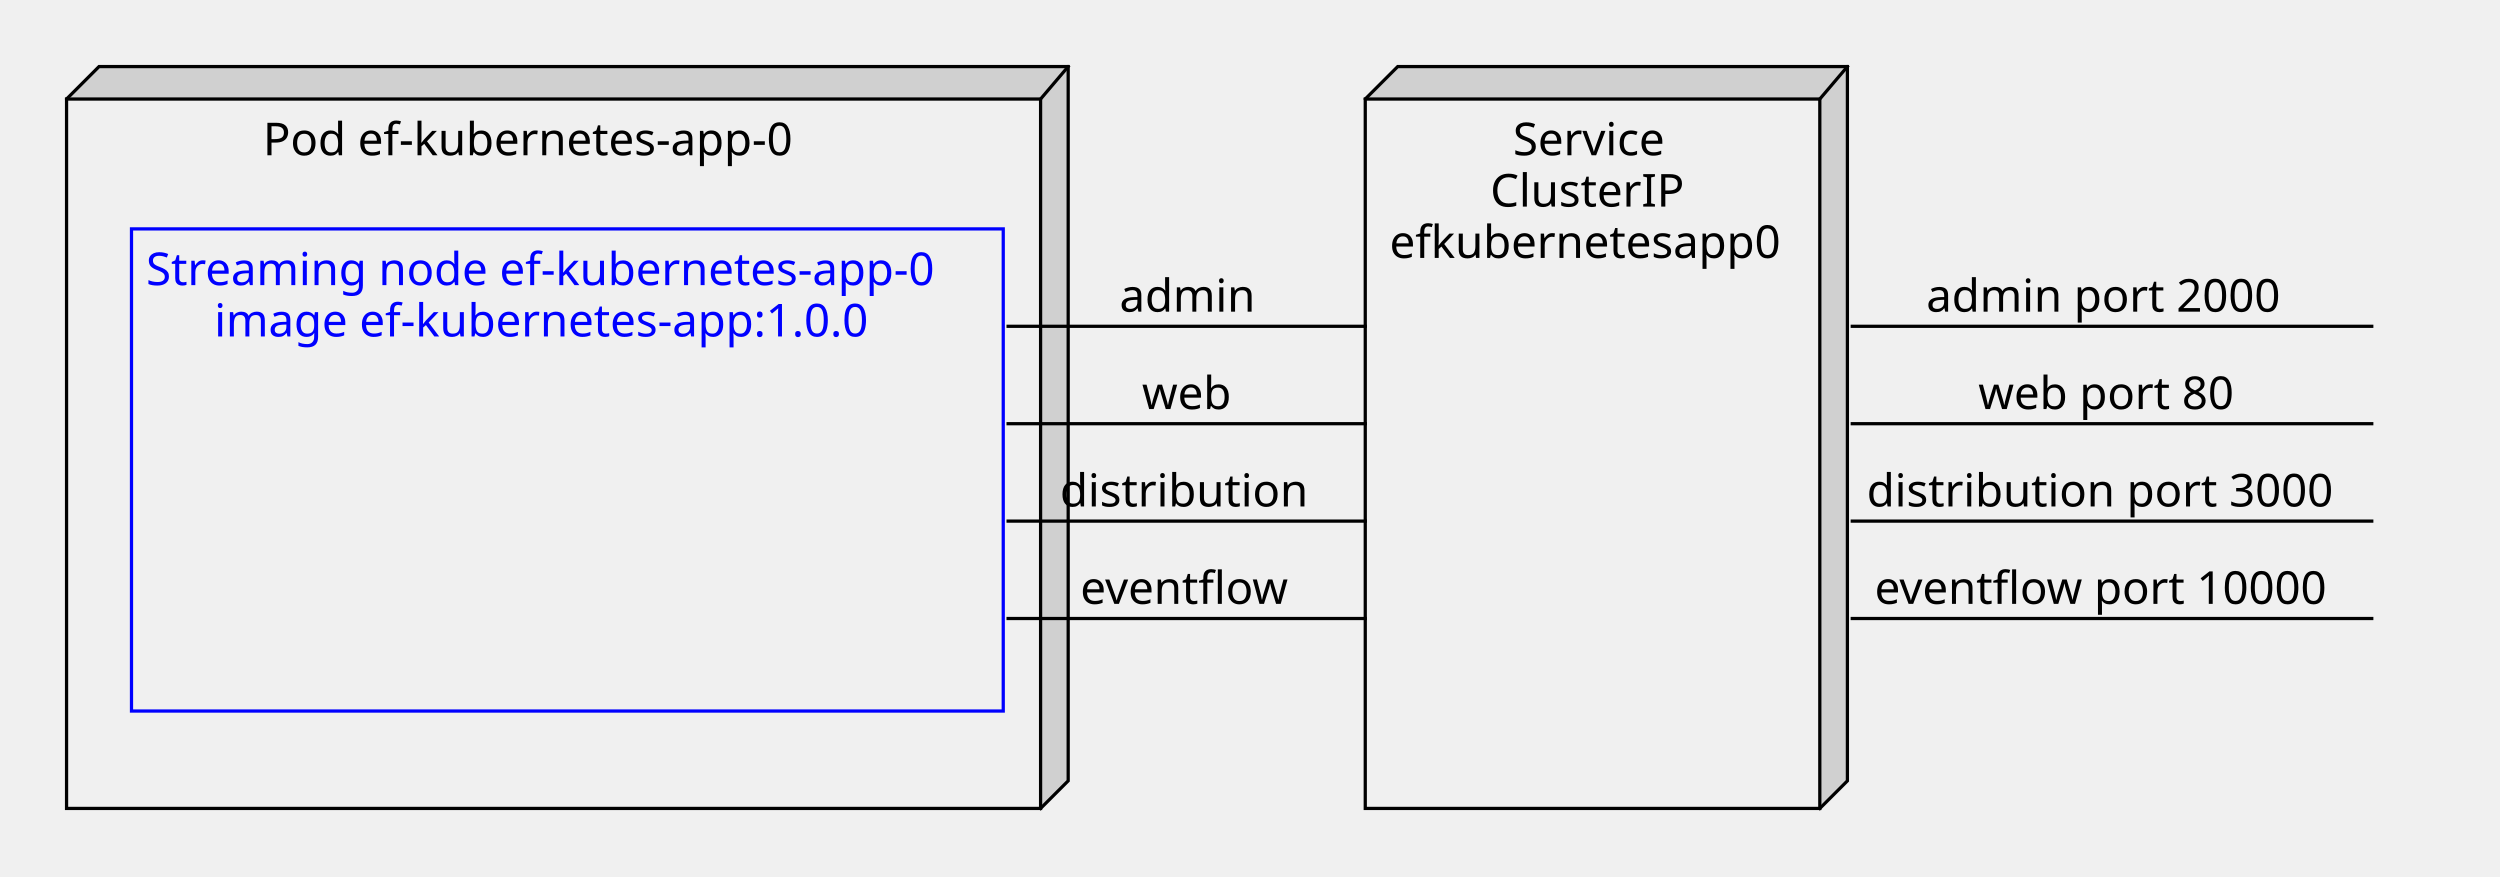
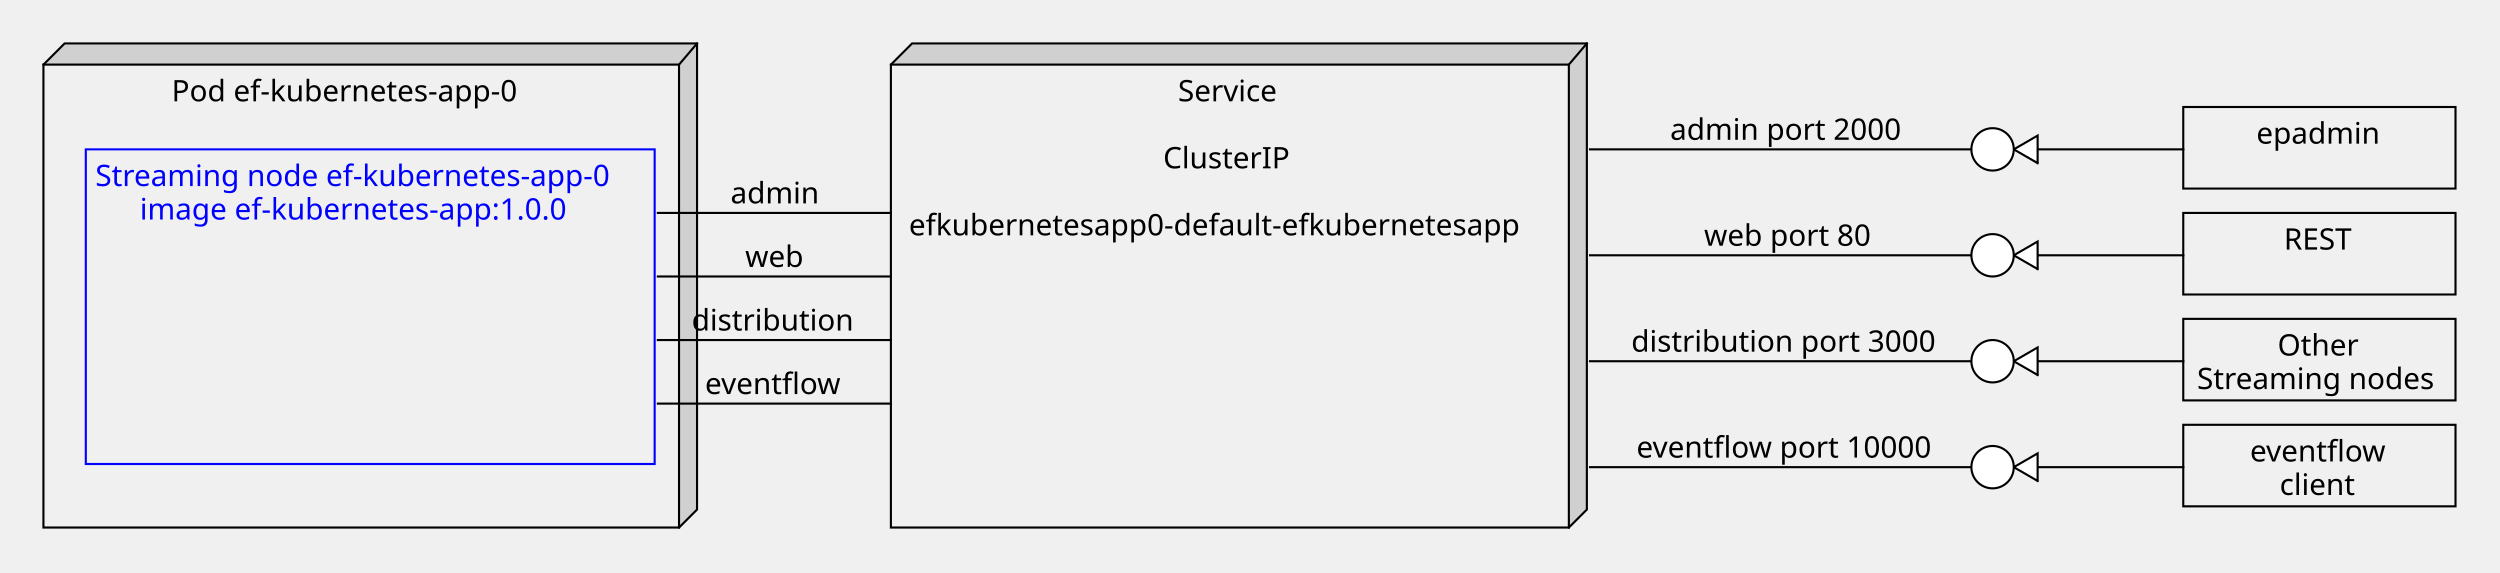
- <svg xmlns="http://www.w3.org/2000/svg" fill-opacity="1" color-rendering="auto" color-interpolation="auto" text-rendering="auto" stroke="black" stroke-linecap="square" width="770" stroke-miterlimit="10" shape-rendering="auto" stroke-opacity="1" fill="black" stroke-dasharray="none" font-weight="normal" stroke-width="1" viewBox="10 20 770 270" height="270" font-family="'Dialog'" font-style="normal" stroke-linejoin="miter" font-size="12" stroke-dashoffset="0" image-rendering="auto">
+ <svg xmlns="http://www.w3.org/2000/svg" fill-opacity="1" color-rendering="auto" color-interpolation="auto" text-rendering="auto" stroke="black" stroke-linecap="square" width="1180" stroke-miterlimit="10" shape-rendering="auto" stroke-opacity="1" fill="black" stroke-dasharray="none" font-weight="normal" stroke-width="1" viewBox="10 20 1180 270" height="270" font-family="'Dialog'" font-style="normal" stroke-linejoin="miter" font-size="12" stroke-dashoffset="0" image-rendering="auto">
  <defs id="genericDefs" />
  <g>
    <defs id="defs1">
      <clipPath clipPathUnits="userSpaceOnUse" id="clipPath1">
        <path d="M0 0 L2147483647 0 L2147483647 2147483647 L0 2147483647 L0 0 Z" />
      </clipPath>
      <clipPath clipPathUnits="userSpaceOnUse" id="clipPath2">
-         <path d="M0 0 L0 230 L150 230 L150 0 Z" />
+         <path d="M0 0 L0 40 L130 40 L130 0 Z" />
      </clipPath>
      <clipPath clipPathUnits="userSpaceOnUse" id="clipPath3">
+         <path d="M0 0 L0 230 L330 230 L330 0 Z" />
+       </clipPath>
+       <clipPath clipPathUnits="userSpaceOnUse" id="clipPath4">
        <path d="M0 0 L0 150 L270 150 L270 0 Z" />
      </clipPath>
-       <clipPath clipPathUnits="userSpaceOnUse" id="clipPath4">
+       <clipPath clipPathUnits="userSpaceOnUse" id="clipPath5">
        <path d="M0 0 L0 230 L310 230 L310 0 Z" />
      </clipPath>
-       <clipPath clipPathUnits="userSpaceOnUse" id="clipPath5">
-         <path d="M0 0 L0 40 L190 40 L190 0 Z" />
+       <clipPath clipPathUnits="userSpaceOnUse" id="clipPath6">
+         <path d="M0 0 L0 30 L110 30 L110 0 Z" />
      </clipPath>
-       <clipPath clipPathUnits="userSpaceOnUse" id="clipPath6">
+       <clipPath clipPathUnits="userSpaceOnUse" id="clipPath7">
+         <path d="M0 0 L0 40 L220 40 L220 0 Z" />
+       </clipPath>
+       <clipPath clipPathUnits="userSpaceOnUse" id="clipPath8">
        <path d="M0 0 L0 40 L140 40 L140 0 Z" />
      </clipPath>
    </defs>
+     <g fill="rgb(255,255,255)" fill-opacity="0" transform="translate(1040,220)" stroke-opacity="0" stroke="rgb(255,255,255)">
+       <rect x="0.5" width="128.5" height="38.5" y="0.5" clip-path="url(#clipPath2)" stroke="none" />
+     </g>
+     <g transform="translate(1040,220)">
+       <rect fill="none" x="0.5" width="128.5" height="38.5" y="0.5" clip-path="url(#clipPath2)" />
+       <text x="32" font-size="14" y="17.817" clip-path="url(#clipPath2)" font-family="sans-serif" stroke="none" xml:space="preserve">eventflow</text>
+       <text x="46" font-size="14" y="33.635" clip-path="url(#clipPath2)" font-family="sans-serif" stroke="none" xml:space="preserve">client</text>
+     </g>
+     <g fill="rgb(255,255,255)" fill-opacity="0" transform="translate(1040,170)" stroke-opacity="0" stroke="rgb(255,255,255)">
+       <rect x="0.5" width="128.5" height="38.5" y="0.5" clip-path="url(#clipPath2)" stroke="none" />
+     </g>
+     <g transform="translate(1040,170)">
+       <rect fill="none" x="0.5" width="128.5" height="38.5" y="0.5" clip-path="url(#clipPath2)" />
+       <text x="45" font-size="14" y="17.817" clip-path="url(#clipPath2)" font-family="sans-serif" stroke="none" xml:space="preserve">Other</text>
+       <text x="7" font-size="14" y="33.635" clip-path="url(#clipPath2)" font-family="sans-serif" stroke="none" xml:space="preserve">Streaming nodes</text>
+     </g>
+     <g fill="rgb(255,255,255)" fill-opacity="0" transform="translate(1040,120)" stroke-opacity="0" stroke="rgb(255,255,255)">
+       <rect x="0.5" width="128.5" height="38.5" y="0.5" clip-path="url(#clipPath2)" stroke="none" />
+     </g>
+     <g transform="translate(1040,120)">
+       <rect fill="none" x="0.5" width="128.5" height="38.5" y="0.5" clip-path="url(#clipPath2)" />
+       <text x="48" font-size="14" y="17.817" clip-path="url(#clipPath2)" font-family="sans-serif" stroke="none" xml:space="preserve">REST</text>
+     </g>
+     <g fill="rgb(255,255,255)" fill-opacity="0" transform="translate(1040,70)" stroke-opacity="0" stroke="rgb(255,255,255)">
+       <rect x="0.5" width="128.5" height="38.5" y="0.5" clip-path="url(#clipPath2)" stroke="none" />
+     </g>
+     <g transform="translate(1040,70)">
+       <rect fill="none" x="0.5" width="128.5" height="38.5" y="0.5" clip-path="url(#clipPath2)" />
+       <text x="35" font-size="14" y="17.817" clip-path="url(#clipPath2)" font-family="sans-serif" stroke="none" xml:space="preserve">epadmin</text>
+     </g>
    <g fill="rgb(175,175,175)" fill-opacity="0.49" transform="translate(430,40)" stroke-opacity="0.49" stroke="rgb(175,175,175)">
-       <path d="M0.5 10.5 L10.5 0.5 L149 0.5 L149 220.5 L140.5 229 L140.5 10.5 L0.5 10.5" stroke="none" clip-path="url(#clipPath2)" />
+       <path d="M0.5 10.5 L10.5 0.5 L329 0.5 L329 220.5 L320.5 229 L320.5 10.5 L0.5 10.5" stroke="none" clip-path="url(#clipPath3)" />
    </g>
    <g fill="rgb(255,255,255)" fill-opacity="0" transform="translate(430,40)" stroke-opacity="0" stroke="rgb(255,255,255)">
-       <path fill="none" d="M0.5 10.5 L10.5 0.5 L149 0.5 L149 220.5 L140.5 229 L140.5 10.5 L0.5 10.5" clip-path="url(#clipPath2)" />
+       <path fill="none" d="M0.5 10.5 L10.5 0.5 L329 0.5 L329 220.5 L320.5 229 L320.5 10.5 L0.5 10.5" clip-path="url(#clipPath3)" />
    </g>
    <g transform="translate(430,40)">
-       <path fill="none" d="M0.5 10.5 L10.5 0.5 L149 0.5 L149 220.5 L140.5 229" clip-path="url(#clipPath2)" />
-       <path fill="none" d="M140.5 10.5 L149 0.5" clip-path="url(#clipPath2)" />
+       <path fill="none" d="M0.5 10.5 L10.5 0.5 L329 0.5 L329 220.5 L320.5 229" clip-path="url(#clipPath3)" />
+       <path fill="none" d="M320.5 10.5 L329 0.5" clip-path="url(#clipPath3)" />
    </g>
    <g fill="rgb(255,255,255)" fill-opacity="0" transform="translate(430,40)" stroke-opacity="0" stroke="rgb(255,255,255)">
-       <rect x="0.5" width="140" height="218.5" y="10.5" clip-path="url(#clipPath2)" stroke="none" />
+       <rect x="0.5" width="320" height="218.5" y="10.5" clip-path="url(#clipPath3)" stroke="none" />
    </g>
    <g transform="translate(430,40)">
-       <rect fill="none" x="0.5" width="140" height="218.5" y="10.5" clip-path="url(#clipPath2)" />
-       <text x="46" font-size="14" y="27.817" clip-path="url(#clipPath2)" font-family="sans-serif" stroke="none" xml:space="preserve">Service </text>
-       <text x="39" font-size="14" y="43.635" clip-path="url(#clipPath2)" font-family="sans-serif" stroke="none" xml:space="preserve">ClusterIP</text>
-       <text x="8" font-size="14" y="59.452" clip-path="url(#clipPath2)" font-family="sans-serif" stroke="none" xml:space="preserve">efkubernetesapp0</text>
+       <rect fill="none" x="0.5" width="320" height="218.5" y="10.5" clip-path="url(#clipPath3)" />
+       <text x="136" font-size="14" y="27.817" clip-path="url(#clipPath3)" font-family="sans-serif" stroke="none" xml:space="preserve">Service </text>
+       <text x="129" font-size="14" y="59.452" clip-path="url(#clipPath3)" font-family="sans-serif" stroke="none" xml:space="preserve">ClusterIP</text>
+       <text x="9" font-size="14" y="91.087" clip-path="url(#clipPath3)" font-family="sans-serif" stroke="none" xml:space="preserve">efkubernetesapp0-default-efkubernetesapp</text>
    </g>
    <g fill="rgb(255,255,255)" fill-opacity="0" transform="translate(50,90)" stroke-opacity="0" stroke="rgb(255,255,255)">
-       <rect x="0.5" width="268.5" height="148.5" y="0.5" clip-path="url(#clipPath3)" stroke="none" />
+       <rect x="0.5" width="268.5" height="148.5" y="0.5" clip-path="url(#clipPath4)" stroke="none" />
    </g>
    <g fill="blue" transform="translate(50,90)" stroke="blue">
-       <rect fill="none" x="0.5" width="268.5" height="148.5" y="0.5" clip-path="url(#clipPath3)" />
-       <text x="5" font-size="14" y="17.817" clip-path="url(#clipPath3)" font-family="sans-serif" stroke="none" xml:space="preserve">Streaming node ef-kubernetes-app-0</text>
-       <text x="26" font-size="14" y="33.635" clip-path="url(#clipPath3)" font-family="sans-serif" stroke="none" xml:space="preserve">image ef-kubernetes-app:1.0.0</text>
+       <rect fill="none" x="0.5" width="268.5" height="148.5" y="0.5" clip-path="url(#clipPath4)" />
+       <text x="5" font-size="14" y="17.817" clip-path="url(#clipPath4)" font-family="sans-serif" stroke="none" xml:space="preserve">Streaming node ef-kubernetes-app-0</text>
+       <text x="26" font-size="14" y="33.635" clip-path="url(#clipPath4)" font-family="sans-serif" stroke="none" xml:space="preserve">image ef-kubernetes-app:1.0.0</text>
    </g>
    <g fill="rgb(175,175,175)" fill-opacity="0.49" transform="translate(30,40)" stroke-opacity="0.49" stroke="rgb(175,175,175)">
-       <path d="M0.5 10.5 L10.5 0.5 L309 0.5 L309 220.5 L300.5 229 L300.5 10.5 L0.5 10.5" stroke="none" clip-path="url(#clipPath4)" />
+       <path d="M0.5 10.5 L10.5 0.5 L309 0.5 L309 220.5 L300.5 229 L300.5 10.5 L0.5 10.5" stroke="none" clip-path="url(#clipPath5)" />
    </g>
    <g fill="rgb(255,255,255)" fill-opacity="0" transform="translate(30,40)" stroke-opacity="0" stroke="rgb(255,255,255)">
-       <path fill="none" d="M0.5 10.5 L10.5 0.5 L309 0.5 L309 220.5 L300.5 229 L300.5 10.5 L0.5 10.5" clip-path="url(#clipPath4)" />
+       <path fill="none" d="M0.5 10.5 L10.5 0.5 L309 0.5 L309 220.5 L300.5 229 L300.5 10.5 L0.5 10.5" clip-path="url(#clipPath5)" />
    </g>
    <g transform="translate(30,40)">
-       <path fill="none" d="M0.5 10.5 L10.5 0.5 L309 0.5 L309 220.5 L300.5 229" clip-path="url(#clipPath4)" />
-       <path fill="none" d="M300.5 10.5 L309 0.5" clip-path="url(#clipPath4)" />
+       <path fill="none" d="M0.5 10.5 L10.5 0.5 L309 0.5 L309 220.5 L300.5 229" clip-path="url(#clipPath5)" />
+       <path fill="none" d="M300.5 10.5 L309 0.5" clip-path="url(#clipPath5)" />
    </g>
    <g fill="rgb(255,255,255)" fill-opacity="0" transform="translate(30,40)" stroke-opacity="0" stroke="rgb(255,255,255)">
-       <rect x="0.5" width="300" height="218.5" y="10.5" clip-path="url(#clipPath4)" stroke="none" />
+       <rect x="0.5" width="300" height="218.5" y="10.5" clip-path="url(#clipPath5)" stroke="none" />
    </g>
    <g transform="translate(30,40)">
-       <rect fill="none" x="0.5" width="300" height="218.5" y="10.5" clip-path="url(#clipPath4)" />
-       <text x="61" font-size="14" y="27.817" clip-path="url(#clipPath4)" font-family="sans-serif" stroke="none" xml:space="preserve">Pod ef-kubernetes-app-0</text>
+       <rect fill="none" x="0.5" width="300" height="218.5" y="10.5" clip-path="url(#clipPath5)" />
+       <text x="61" font-size="14" y="27.817" clip-path="url(#clipPath5)" font-family="sans-serif" stroke="none" xml:space="preserve">Pod ef-kubernetes-app-0</text>
    </g>
-     <g transform="translate(570,190)">
-       <path fill="none" d="M170.5 20.5 L10.5 20.5" clip-path="url(#clipPath5)" />
-       <text x="17.395" font-size="14" y="16" clip-path="url(#clipPath5)" font-family="sans-serif" stroke="none" xml:space="preserve">eventflow port 10000</text>
+     <g transform="translate(950,230)">
+       <path fill="none" d="M10.5 10.5 L90.5 10.5" clip-path="url(#clipPath6)" />
+       <path fill="white" d="M21.758 17 L10.5 10.5 L21.758 4 L21.758 17" clip-path="url(#clipPath6)" stroke="none" />
+       <path fill="none" d="M21.758 17 L10.5 10.5 L21.758 4 L21.758 17" clip-path="url(#clipPath6)" />
    </g>
-     <g transform="translate(570,160)">
-       <path fill="none" d="M170.5 20.5 L10.5 20.5" clip-path="url(#clipPath5)" />
-       <text x="14.959" font-size="14" y="16" clip-path="url(#clipPath5)" font-family="sans-serif" stroke="none" xml:space="preserve">distribution port 3000</text>
+     <g transform="translate(950,180)">
+       <path fill="none" d="M10.5 10.5 L90.5 10.5" clip-path="url(#clipPath6)" />
+       <path fill="white" d="M21.758 17 L10.5 10.5 L21.758 4 L21.758 17" clip-path="url(#clipPath6)" stroke="none" />
+       <path fill="none" d="M21.758 17 L10.5 10.5 L21.758 4 L21.758 17" clip-path="url(#clipPath6)" />
    </g>
-     <g transform="translate(570,130)">
-       <path fill="none" d="M170.5 20.5 L10.5 20.5" clip-path="url(#clipPath5)" />
-       <text x="49.312" font-size="14" y="16" clip-path="url(#clipPath5)" font-family="sans-serif" stroke="none" xml:space="preserve">web port 80</text>
+     <g transform="translate(950,130)">
+       <path fill="none" d="M10.5 10.5 L90.5 10.5" clip-path="url(#clipPath6)" />
+       <path fill="white" d="M21.758 17 L10.5 10.5 L21.758 4 L21.758 17" clip-path="url(#clipPath6)" stroke="none" />
+       <path fill="none" d="M21.758 17 L10.5 10.5 L21.758 4 L21.758 17" clip-path="url(#clipPath6)" />
    </g>
-     <g transform="translate(570,100)">
-       <path fill="none" d="M170.5 20.5 L10.5 20.5" clip-path="url(#clipPath5)" />
-       <text x="33.296" font-size="14" y="16" clip-path="url(#clipPath5)" font-family="sans-serif" stroke="none" xml:space="preserve">admin port 2000</text>
+     <g transform="translate(950,80)">
+       <path fill="none" d="M10.5 10.5 L90.5 10.5" clip-path="url(#clipPath6)" />
+       <path fill="white" d="M21.758 17 L10.5 10.5 L21.758 4 L21.758 17" clip-path="url(#clipPath6)" stroke="none" />
+       <path fill="none" d="M21.758 17 L10.5 10.5 L21.758 4 L21.758 17" clip-path="url(#clipPath6)" />
+     </g>
+     <g transform="translate(750,220)">
+       <path fill="none" d="M200.5 20.5 L10.5 20.5" clip-path="url(#clipPath7)" />
+       <circle fill="white" r="10" clip-path="url(#clipPath7)" cx="200.5" cy="20.5" stroke="none" />
+       <circle fill="none" r="10" clip-path="url(#clipPath7)" cx="200.5" cy="20.5" />
+       <text x="32.395" font-size="14" y="16" clip-path="url(#clipPath7)" font-family="sans-serif" stroke="none" xml:space="preserve">eventflow port 10000</text>
+     </g>
+     <g transform="translate(750,170)">
+       <path fill="none" d="M200.5 20.5 L10.5 20.5" clip-path="url(#clipPath7)" />
+       <circle fill="white" r="10" clip-path="url(#clipPath7)" cx="200.5" cy="20.5" stroke="none" />
+       <circle fill="none" r="10" clip-path="url(#clipPath7)" cx="200.5" cy="20.5" />
+       <text x="29.959" font-size="14" y="16" clip-path="url(#clipPath7)" font-family="sans-serif" stroke="none" xml:space="preserve">distribution port 3000</text>
+     </g>
+     <g transform="translate(750,120)">
+       <path fill="none" d="M200.5 20.5 L10.5 20.5" clip-path="url(#clipPath7)" />
+       <circle fill="white" r="10" clip-path="url(#clipPath7)" cx="200.5" cy="20.5" stroke="none" />
+       <circle fill="none" r="10" clip-path="url(#clipPath7)" cx="200.5" cy="20.5" />
+       <text x="64.312" font-size="14" y="16" clip-path="url(#clipPath7)" font-family="sans-serif" stroke="none" xml:space="preserve">web port 80</text>
+     </g>
+     <g transform="translate(750,70)">
+       <path fill="none" d="M200.5 20.5 L10.5 20.5" clip-path="url(#clipPath7)" />
+       <circle fill="white" r="10" clip-path="url(#clipPath7)" cx="200.5" cy="20.5" stroke="none" />
+       <circle fill="none" r="10" clip-path="url(#clipPath7)" cx="200.5" cy="20.5" />
+       <text x="48.296" font-size="14" y="16" clip-path="url(#clipPath7)" font-family="sans-serif" stroke="none" xml:space="preserve">admin port 2000</text>
    </g>
    <g transform="translate(310,190)">
-       <path fill="none" d="M120.5 20.5 L10.5 20.5" clip-path="url(#clipPath6)" />
-       <text x="32.752" font-size="14" y="16" clip-path="url(#clipPath6)" font-family="sans-serif" stroke="none" xml:space="preserve">eventflow</text>
+       <path fill="none" d="M120.5 20.5 L10.5 20.5" clip-path="url(#clipPath8)" />
+       <text x="32.752" font-size="14" y="16" clip-path="url(#clipPath8)" font-family="sans-serif" stroke="none" xml:space="preserve">eventflow</text>
    </g>
    <g transform="translate(310,160)">
-       <path fill="none" d="M120.5 20.5 L10.5 20.5" clip-path="url(#clipPath6)" />
-       <text x="26.476" font-size="14" y="16" clip-path="url(#clipPath6)" font-family="sans-serif" stroke="none" xml:space="preserve">distribution</text>
+       <path fill="none" d="M120.5 20.5 L10.5 20.5" clip-path="url(#clipPath8)" />
+       <text x="26.476" font-size="14" y="16" clip-path="url(#clipPath8)" font-family="sans-serif" stroke="none" xml:space="preserve">distribution</text>
    </g>
    <g transform="translate(310,130)">
-       <path fill="none" d="M120.5 20.5 L10.5 20.5" clip-path="url(#clipPath6)" />
-       <text x="51.721" font-size="14" y="16" clip-path="url(#clipPath6)" font-family="sans-serif" stroke="none" xml:space="preserve">web</text>
+       <path fill="none" d="M120.5 20.5 L10.5 20.5" clip-path="url(#clipPath8)" />
+       <text x="51.721" font-size="14" y="16" clip-path="url(#clipPath8)" font-family="sans-serif" stroke="none" xml:space="preserve">web</text>
    </g>
    <g transform="translate(310,100)">
-       <path fill="none" d="M120.5 20.5 L10.5 20.5" clip-path="url(#clipPath6)" />
-       <text x="44.813" font-size="14" y="16" clip-path="url(#clipPath6)" font-family="sans-serif" stroke="none" xml:space="preserve">admin</text>
+       <path fill="none" d="M120.5 20.5 L10.5 20.5" clip-path="url(#clipPath8)" />
+       <text x="44.813" font-size="14" y="16" clip-path="url(#clipPath8)" font-family="sans-serif" stroke="none" xml:space="preserve">admin</text>
    </g>
  </g>
</svg>
